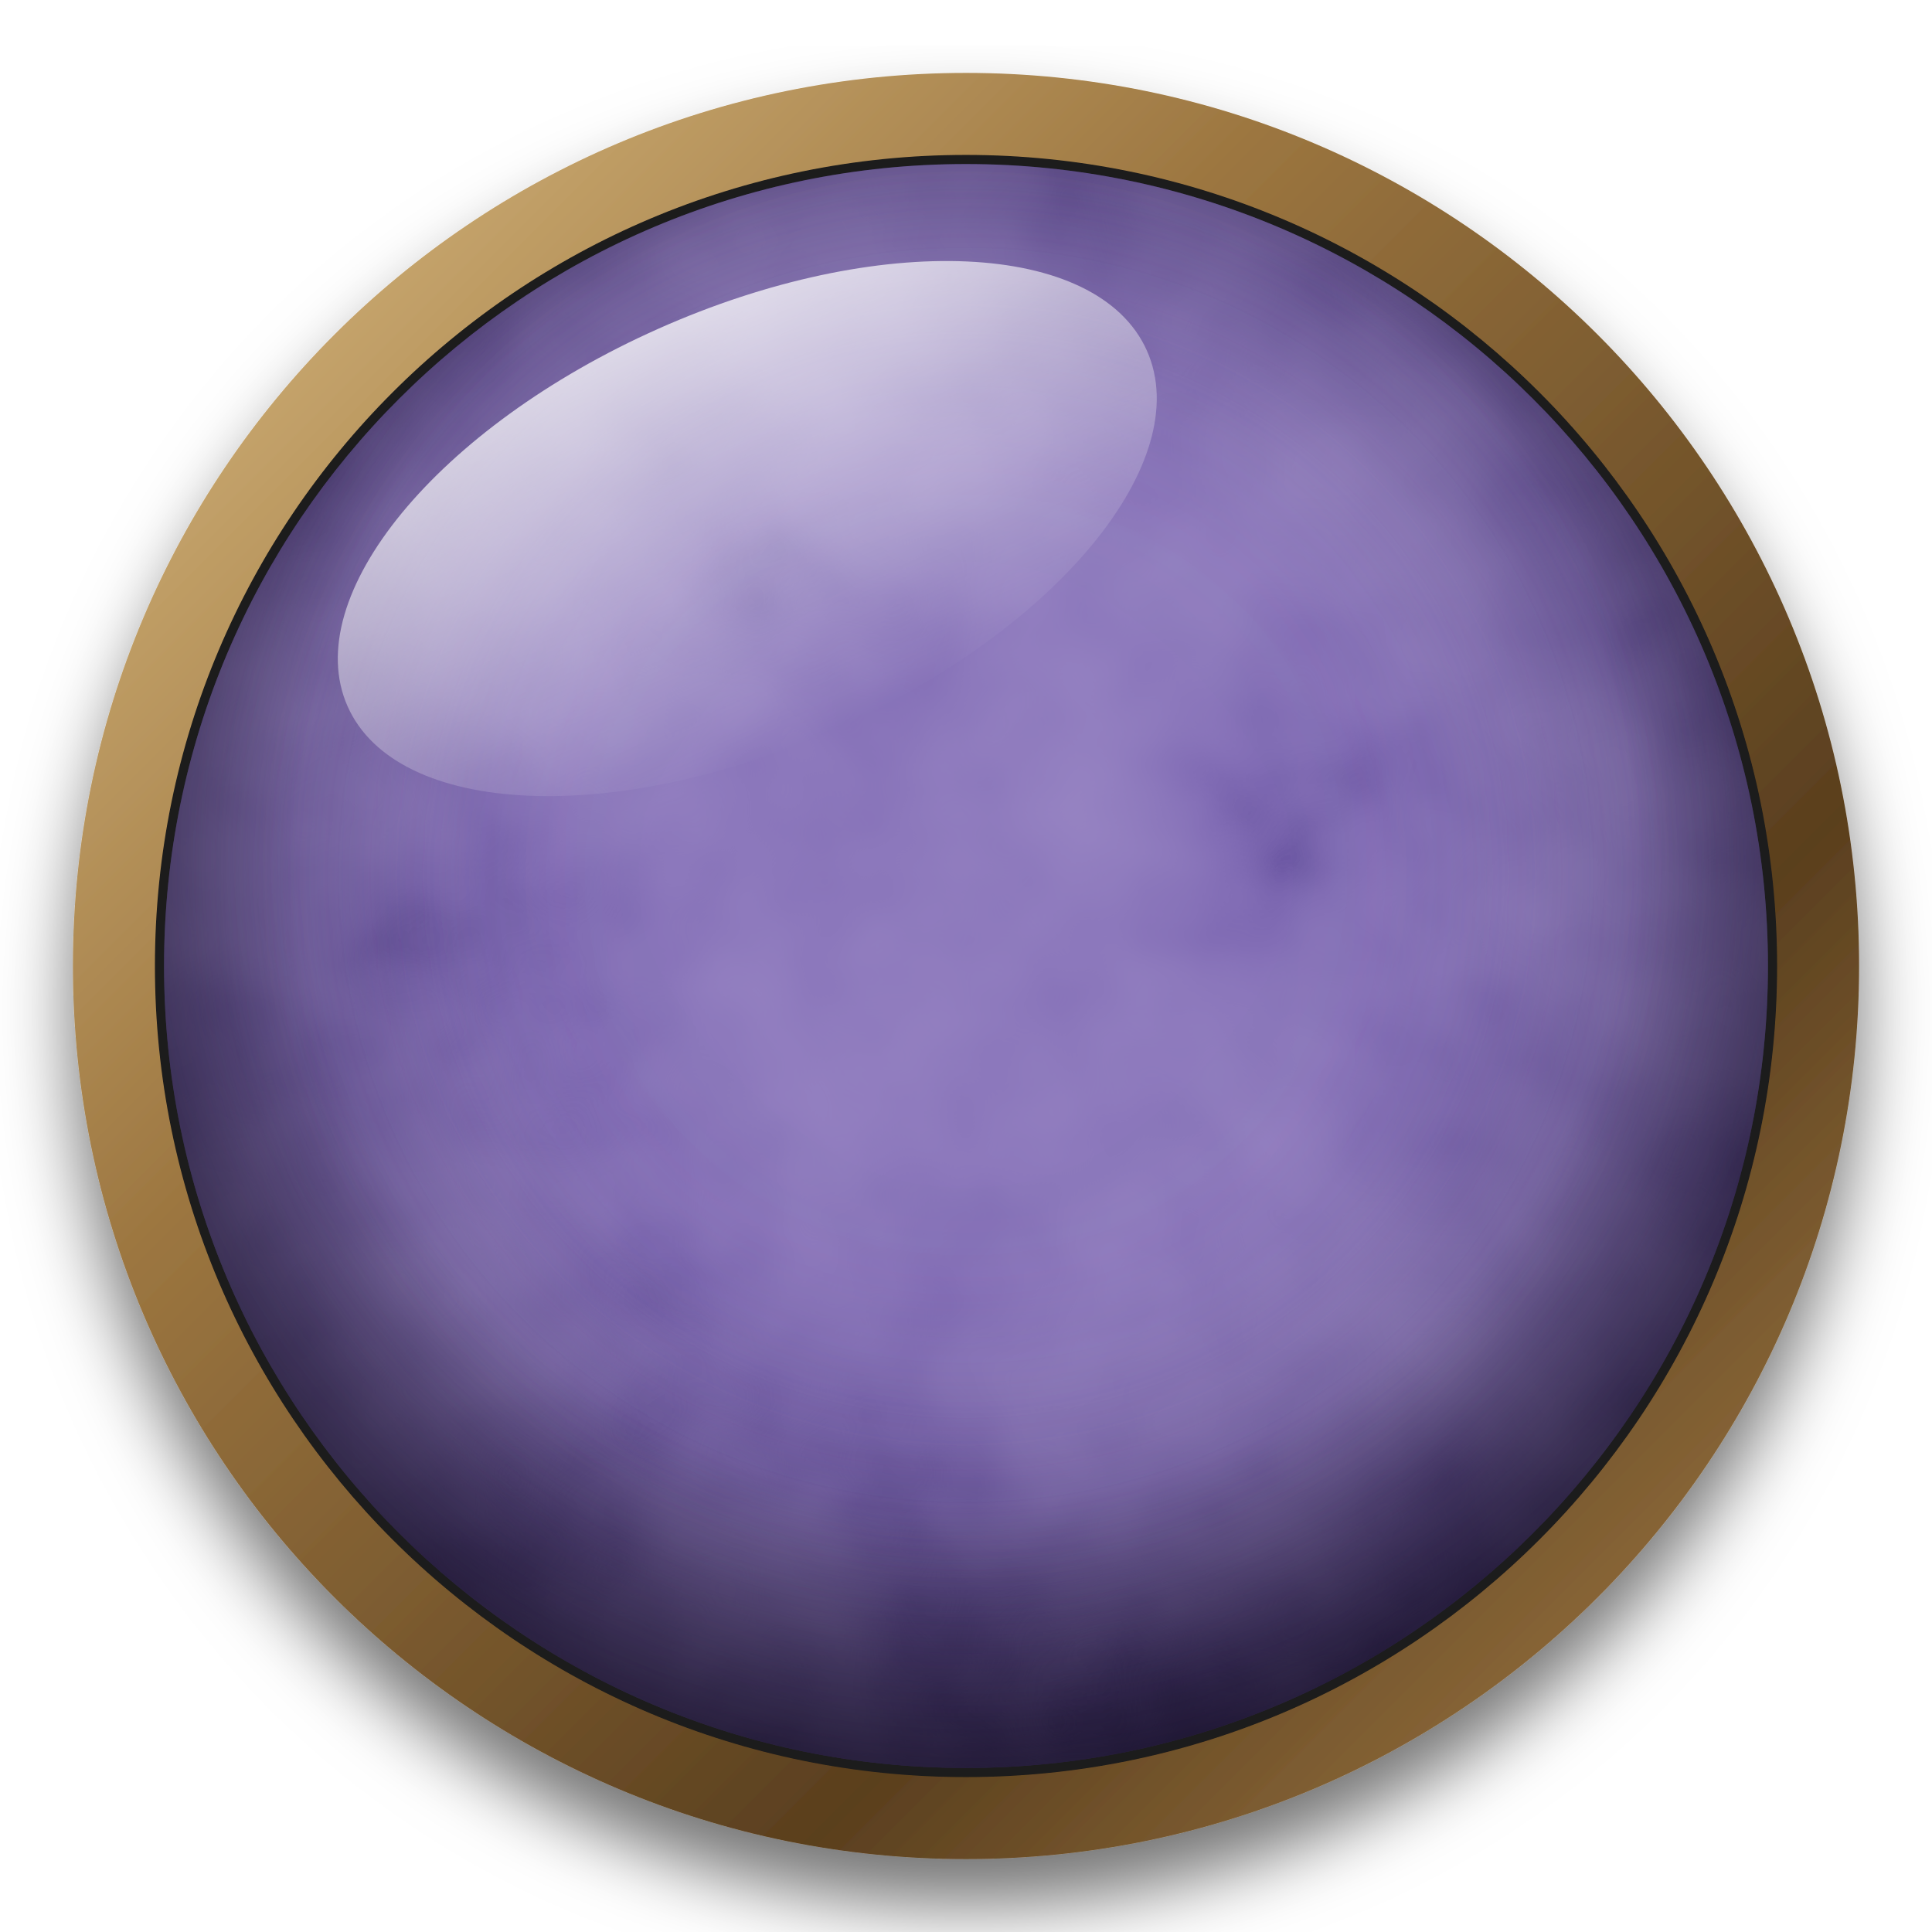
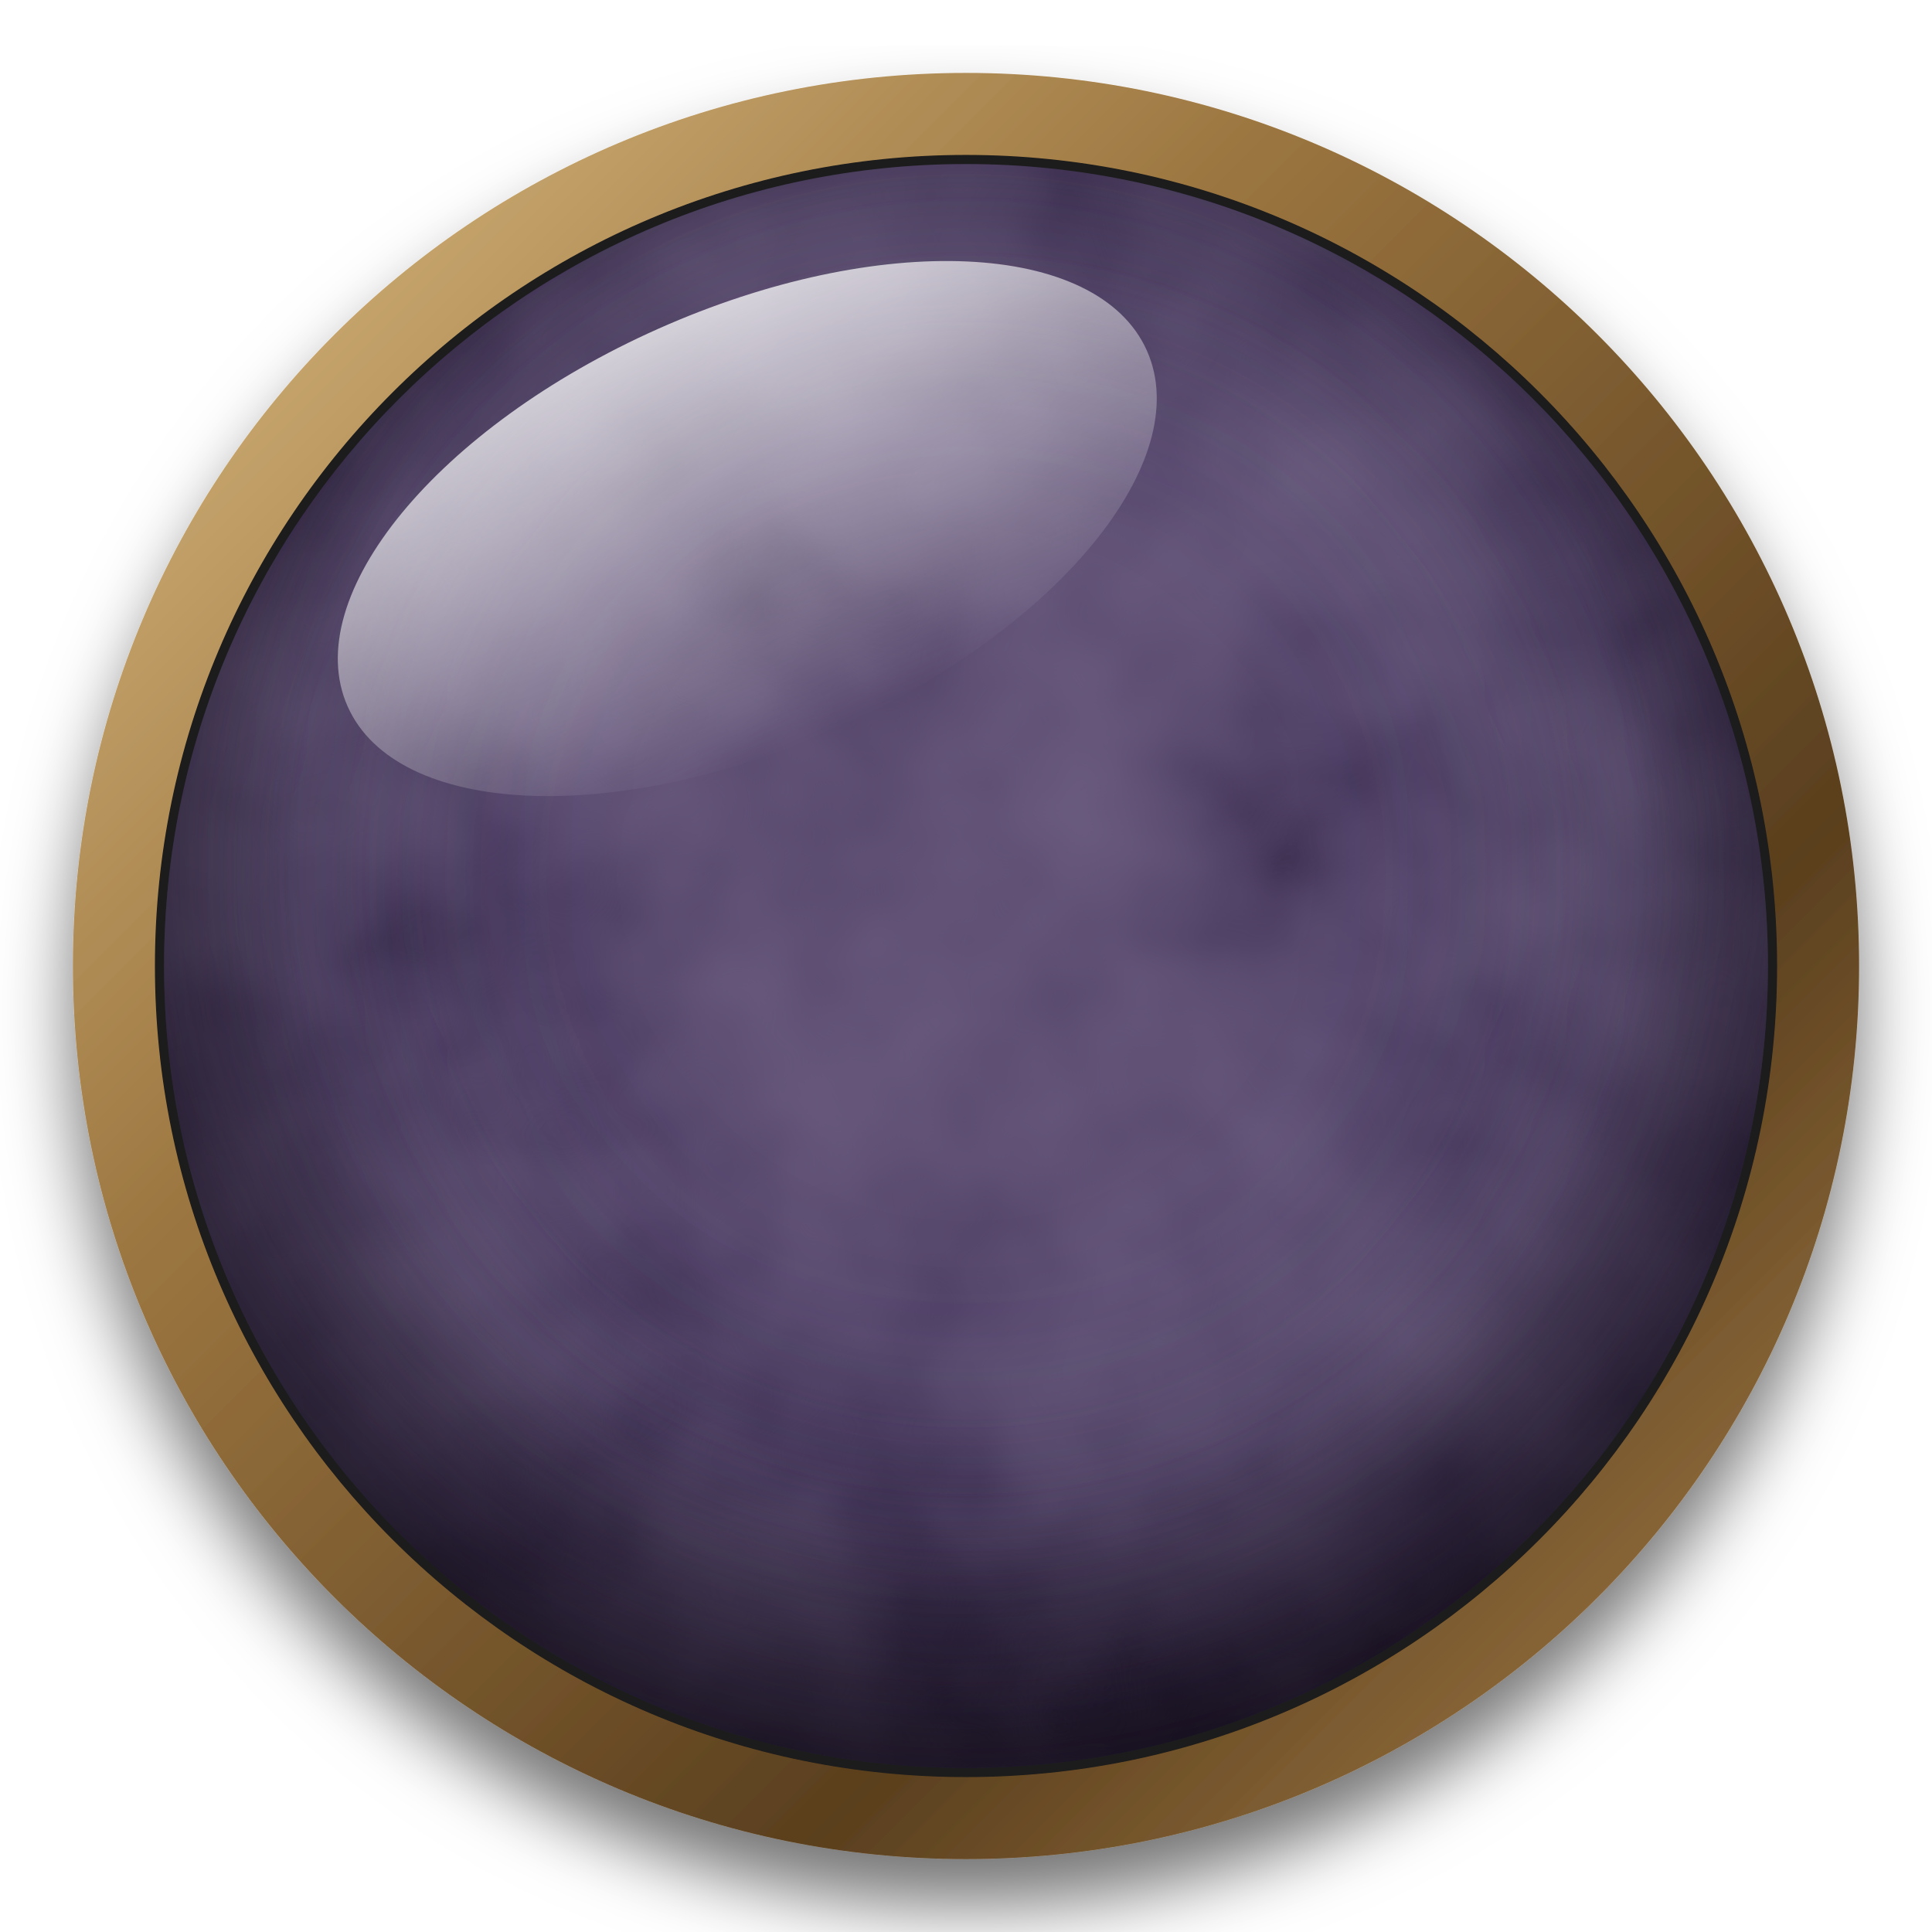
<svg xmlns="http://www.w3.org/2000/svg" viewBox="-3 -3 106 106">
  <defs>
    <linearGradient id="tk-bronze" x1="0" y1="0" x2="1" y2="1">
      <stop offset="0" stop-color="#e2c48a" />
      <stop offset=".35" stop-color="#9c7640" />
      <stop offset=".7" stop-color="#5a3f1e" />
      <stop offset="1" stop-color="#b48a4e" />
    </linearGradient>
    <linearGradient id="tk-gloss" x1="0" y1="0" x2="0" y2="1">
      <stop offset="0" stop-color="#fff" stop-opacity=".75" />
      <stop offset="1" stop-color="#fff" stop-opacity="0" />
    </linearGradient>
    <radialGradient id="tk-dome" cx=".5" cy=".42" r=".6">
      <stop offset=".7" stop-color="#000" stop-opacity="0" />
      <stop offset="1" stop-color="#000" stop-opacity=".45" />
    </radialGradient>
    <filter id="tk-mottle" x="0" y="0" width="100%" height="100%">
      <feTurbulence type="fractalNoise" baseFrequency=".05" numOctaves="4" seed="7" />
      <feColorMatrix type="matrix" values="1.6 0 0 0 -.3  1.6 0 0 0 -.3  1.6 0 0 0 -.3  0 0 0 0 1" />
    </filter>
    <filter id="tk-shadow" x="-20%" y="-20%" width="140%" height="150%">
      <feDropShadow dx="0" dy="2.5" stdDeviation="2" flood-color="#000" flood-opacity=".55" />
    </filter>
    <clipPath id="tk-face">
      <circle cx="50" cy="50" r="44" />
    </clipPath>
  </defs>
  <g filter="url(#tk-shadow)">
    <circle cx="50" cy="50" r="49" fill="url(#tk-bronze)" />
    <circle cx="50" cy="50" r="44.5" fill="#1a1a1a" />
  </g>
  <g clip-path="url(#tk-face)">
-     <rect width="100" height="100" fill="#2f2252" />
-     <circle cx="50" cy="45" r="40" fill="#8b74c0" opacity=".9" style="filter:blur(9px)" />
+     <rect width="100" height="100" fill="#241a33" />
+     <circle cx="50" cy="45" r="40" fill="#57466e" opacity=".9" style="filter:blur(9px)" />
    <rect width="100" height="100" filter="url(#tk-mottle)" opacity=".42" style="mix-blend-mode:soft-light" />
    <circle cx="50" cy="50" r="44" fill="url(#tk-dome)" />
  </g>
  <ellipse cx="38" cy="26" rx="24" ry="12" fill="url(#tk-gloss)" transform="rotate(-24 38 26)" />
</svg>
